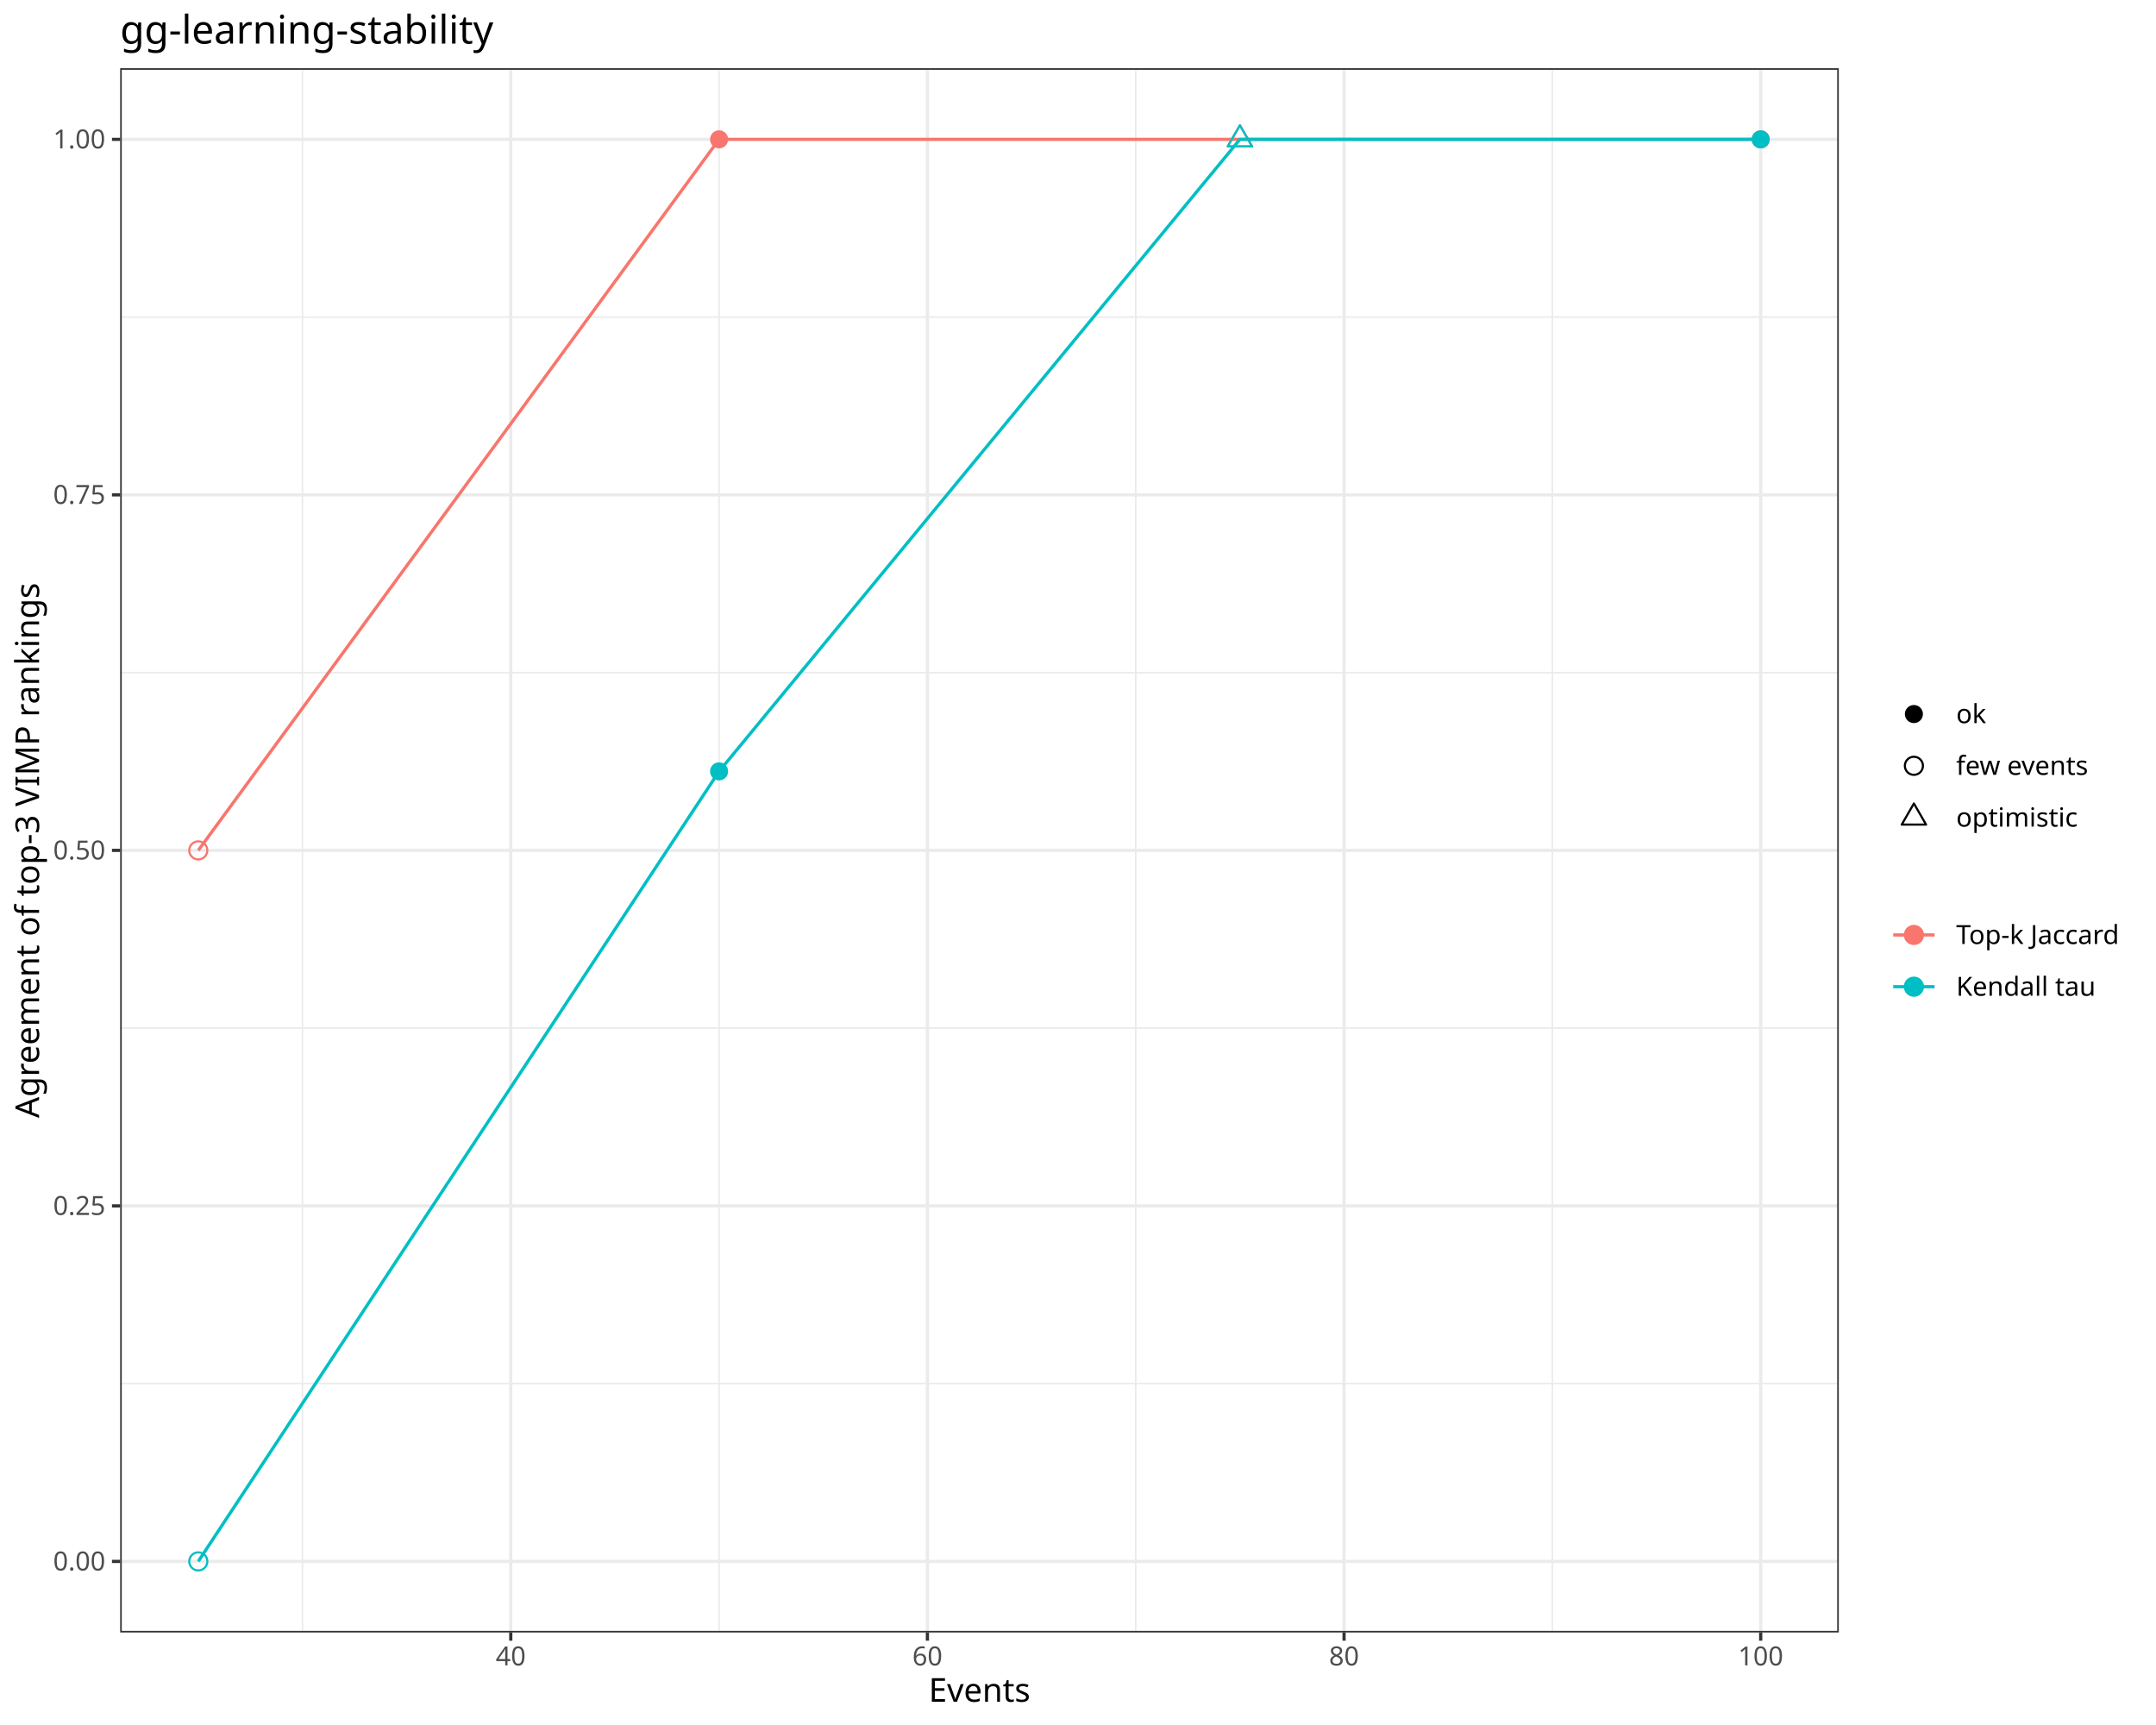
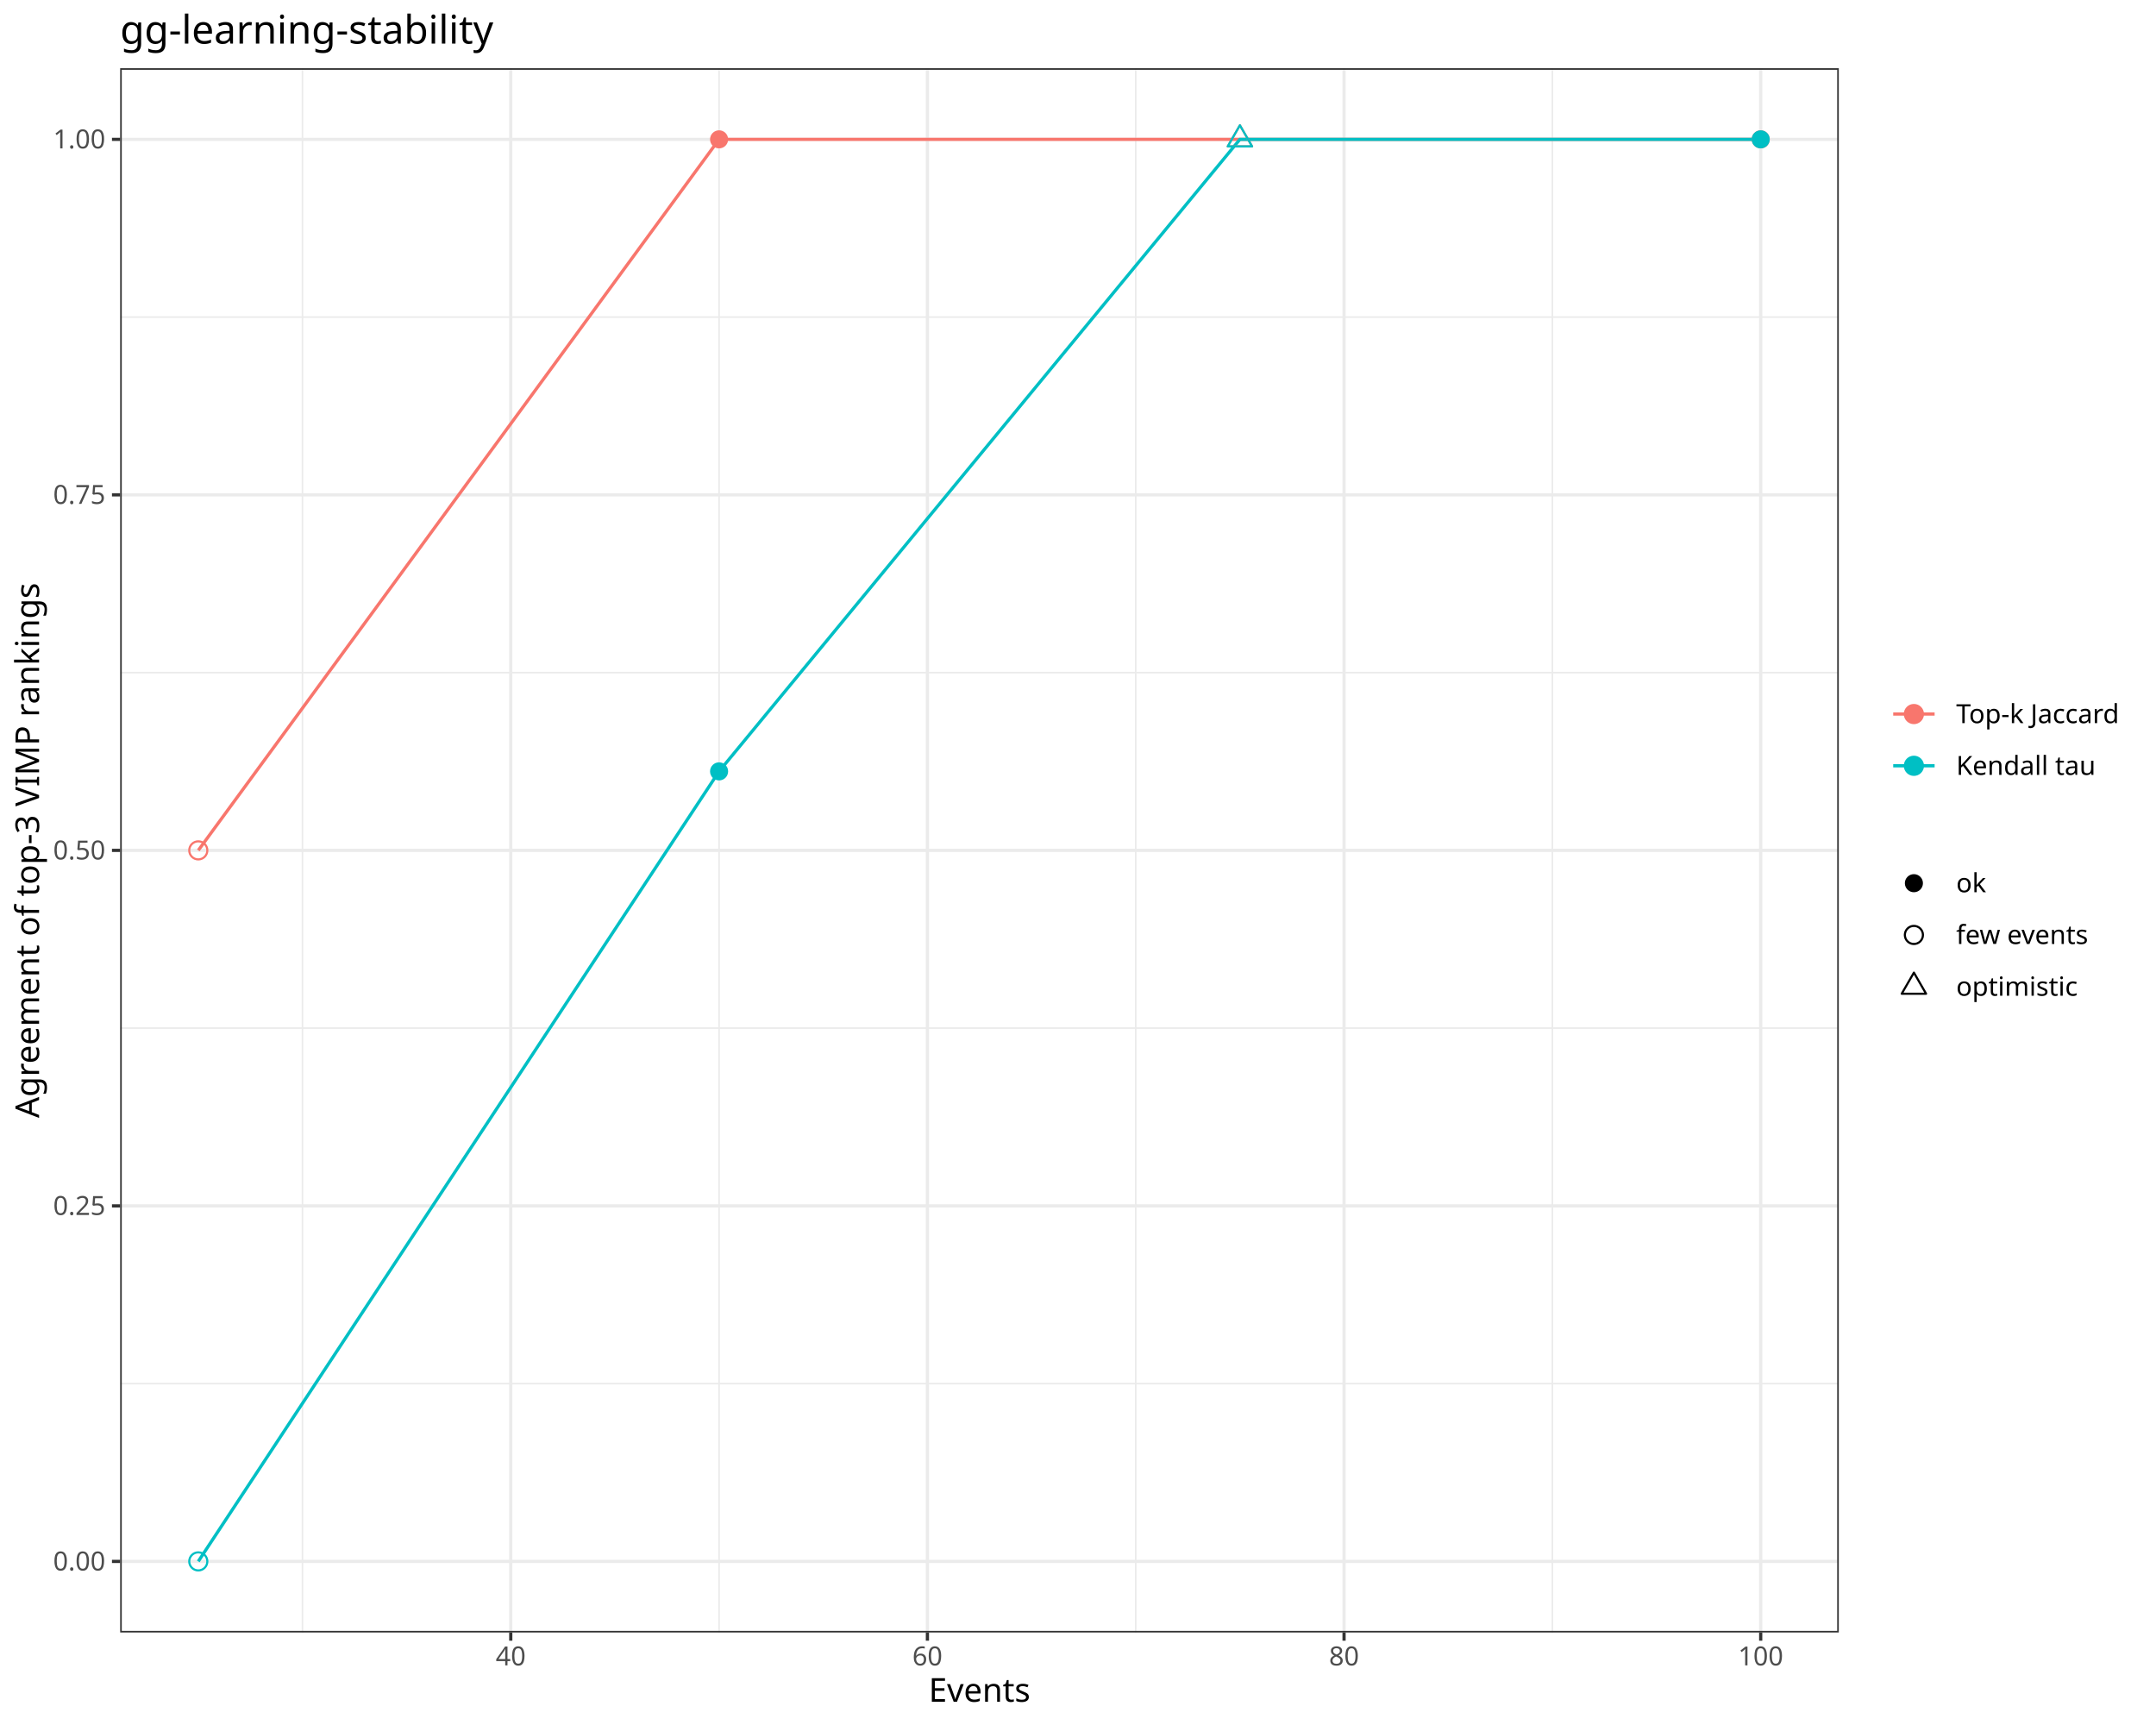
<svg xmlns="http://www.w3.org/2000/svg" class="svglite" data-engine-version="2.0" width="720.00pt" height="576.00pt" viewBox="0 0 720.00 576.00">
  <defs>
    <style type="text/css">
    .svglite line, .svglite polyline, .svglite polygon, .svglite path, .svglite rect, .svglite circle {
      fill: none;
      stroke: #000000;
      stroke-linecap: round;
      stroke-linejoin: round;
      stroke-miterlimit: 10.00;
    }
  </style>
  </defs>
  <rect width="100%" height="100%" style="stroke: none; fill: #FFFFFF;" />
  <defs>
    <clipPath id="cpMC4wMHw3MjAuMDB8MC4wMHw1NzYuMDA=">
      <rect x="0.00" y="0.00" width="720.00" height="576.00" />
    </clipPath>
  </defs>
  <g clip-path="url(#cpMC4wMHw3MjAuMDB8MC4wMHw1NzYuMDA=)">
    <rect x="0.00" y="0.00" width="720.00" height="576.00" style="stroke-width: 1.07; stroke: #FFFFFF; fill: #FFFFFF;" />
  </g>
  <defs>
    <clipPath id="cpNDAuMTN8NjE0LjA4fDIyLjc4fDU0NS4xMQ==">
      <rect x="40.13" y="22.78" width="573.94" height="522.33" />
    </clipPath>
  </defs>
  <g clip-path="url(#cpNDAuMTN8NjE0LjA4fDIyLjc4fDU0NS4xMQ==)">
    <rect x="40.13" y="22.78" width="573.94" height="522.33" style="stroke-width: 1.07; stroke: none; fill: #FFFFFF;" />
    <polyline points="40.13,462.01 614.08,462.01 " style="stroke-width: 0.53; stroke: #EBEBEB; stroke-linecap: butt;" />
    <polyline points="40.13,343.30 614.08,343.30 " style="stroke-width: 0.53; stroke: #EBEBEB; stroke-linecap: butt;" />
    <polyline points="40.13,224.59 614.08,224.59 " style="stroke-width: 0.53; stroke: #EBEBEB; stroke-linecap: butt;" />
    <polyline points="40.13,105.88 614.08,105.88 " style="stroke-width: 0.53; stroke: #EBEBEB; stroke-linecap: butt;" />
    <polyline points="101.01,545.11 101.01,22.78 " style="stroke-width: 0.53; stroke: #EBEBEB; stroke-linecap: butt;" />
    <polyline points="240.14,545.11 240.14,22.78 " style="stroke-width: 0.53; stroke: #EBEBEB; stroke-linecap: butt;" />
    <polyline points="379.28,545.11 379.28,22.78 " style="stroke-width: 0.53; stroke: #EBEBEB; stroke-linecap: butt;" />
    <polyline points="518.42,545.11 518.42,22.78 " style="stroke-width: 0.53; stroke: #EBEBEB; stroke-linecap: butt;" />
    <polyline points="40.13,521.37 614.08,521.37 " style="stroke-width: 1.07; stroke: #EBEBEB; stroke-linecap: butt;" />
    <polyline points="40.13,402.66 614.08,402.66 " style="stroke-width: 1.07; stroke: #EBEBEB; stroke-linecap: butt;" />
    <polyline points="40.13,283.95 614.08,283.95 " style="stroke-width: 1.07; stroke: #EBEBEB; stroke-linecap: butt;" />
    <polyline points="40.13,165.24 614.08,165.24 " style="stroke-width: 1.07; stroke: #EBEBEB; stroke-linecap: butt;" />
    <polyline points="40.13,46.53 614.08,46.53 " style="stroke-width: 1.07; stroke: #EBEBEB; stroke-linecap: butt;" />
    <polyline points="170.57,545.11 170.57,22.78 " style="stroke-width: 1.07; stroke: #EBEBEB; stroke-linecap: butt;" />
    <polyline points="309.71,545.11 309.71,22.78 " style="stroke-width: 1.07; stroke: #EBEBEB; stroke-linecap: butt;" />
    <polyline points="448.85,545.11 448.85,22.78 " style="stroke-width: 1.07; stroke: #EBEBEB; stroke-linecap: butt;" />
    <polyline points="587.99,545.11 587.99,22.78 " style="stroke-width: 1.07; stroke: #EBEBEB; stroke-linecap: butt;" />
    <polyline points="66.22,283.95 240.14,46.53 414.07,46.53 587.99,46.53 " style="stroke-width: 1.07; stroke: #F8766D; stroke-linecap: butt;" />
    <polyline points="66.22,521.37 240.14,257.57 414.07,46.53 587.99,46.53 " style="stroke-width: 1.07; stroke: #00BFC4; stroke-linecap: butt;" />
    <circle cx="66.22" cy="283.95" r="3.02" style="stroke-width: 0.71; stroke: #F8766D;" />
    <circle cx="240.14" cy="46.53" r="3.02" style="stroke-width: 0.71; stroke: none; fill: #F8766D;" />
    <polygon points="414.07,41.83 418.14,48.88 410.00,48.88 " style="stroke-width: 0.71; stroke: #F8766D; fill: none;" />
    <circle cx="587.99" cy="46.53" r="3.02" style="stroke-width: 0.71; stroke: none; fill: #F8766D;" />
    <circle cx="66.22" cy="521.37" r="3.02" style="stroke-width: 0.71; stroke: #00BFC4;" />
    <circle cx="240.14" cy="257.57" r="3.02" style="stroke-width: 0.71; stroke: none; fill: #00BFC4;" />
    <polygon points="414.07,41.83 418.14,48.88 410.00,48.88 " style="stroke-width: 0.71; stroke: #00BFC4; fill: none;" />
    <circle cx="587.99" cy="46.53" r="3.02" style="stroke-width: 0.71; stroke: none; fill: #00BFC4;" />
    <rect x="40.13" y="22.78" width="573.94" height="522.33" style="stroke-width: 1.07; stroke: #333333;" />
  </g>
  <g clip-path="url(#cpMC4wMHw3MjAuMDB8MC4wMHw1NzYuMDA=)">
    <text x="35.20" y="524.40" text-anchor="end" style="font-size: 8.80px; fill: #4D4D4D; font-family: sans;" textLength="17.13px" lengthAdjust="spacingAndGlyphs">0.00</text>
    <text x="35.20" y="405.69" text-anchor="end" style="font-size: 8.80px; fill: #4D4D4D; font-family: sans;" textLength="17.13px" lengthAdjust="spacingAndGlyphs">0.25</text>
    <text x="35.20" y="286.98" text-anchor="end" style="font-size: 8.80px; fill: #4D4D4D; font-family: sans;" textLength="17.13px" lengthAdjust="spacingAndGlyphs">0.50</text>
    <text x="35.20" y="168.26" text-anchor="end" style="font-size: 8.80px; fill: #4D4D4D; font-family: sans;" textLength="17.13px" lengthAdjust="spacingAndGlyphs">0.75</text>
    <text x="35.20" y="49.55" text-anchor="end" style="font-size: 8.80px; fill: #4D4D4D; font-family: sans;" textLength="17.13px" lengthAdjust="spacingAndGlyphs">1.00</text>
    <polyline points="37.39,521.37 40.13,521.37 " style="stroke-width: 1.07; stroke: #333333; stroke-linecap: butt;" />
    <polyline points="37.39,402.66 40.13,402.66 " style="stroke-width: 1.07; stroke: #333333; stroke-linecap: butt;" />
    <polyline points="37.39,283.95 40.13,283.95 " style="stroke-width: 1.07; stroke: #333333; stroke-linecap: butt;" />
    <polyline points="37.39,165.24 40.13,165.24 " style="stroke-width: 1.07; stroke: #333333; stroke-linecap: butt;" />
    <polyline points="37.39,46.53 40.13,46.53 " style="stroke-width: 1.07; stroke: #333333; stroke-linecap: butt;" />
    <polyline points="170.57,547.85 170.57,545.11 " style="stroke-width: 1.07; stroke: #333333; stroke-linecap: butt;" />
    <polyline points="309.71,547.85 309.71,545.11 " style="stroke-width: 1.07; stroke: #333333; stroke-linecap: butt;" />
    <polyline points="448.85,547.85 448.85,545.11 " style="stroke-width: 1.07; stroke: #333333; stroke-linecap: butt;" />
    <polyline points="587.99,547.85 587.99,545.11 " style="stroke-width: 1.07; stroke: #333333; stroke-linecap: butt;" />
    <text x="170.57" y="556.10" text-anchor="middle" style="font-size: 8.80px; fill: #4D4D4D; font-family: sans;" textLength="9.79px" lengthAdjust="spacingAndGlyphs">40</text>
    <text x="309.71" y="556.10" text-anchor="middle" style="font-size: 8.80px; fill: #4D4D4D; font-family: sans;" textLength="9.79px" lengthAdjust="spacingAndGlyphs">60</text>
    <text x="448.85" y="556.10" text-anchor="middle" style="font-size: 8.80px; fill: #4D4D4D; font-family: sans;" textLength="9.79px" lengthAdjust="spacingAndGlyphs">80</text>
    <text x="587.99" y="556.10" text-anchor="middle" style="font-size: 8.80px; fill: #4D4D4D; font-family: sans;" textLength="14.68px" lengthAdjust="spacingAndGlyphs">100</text>
    <text x="327.10" y="568.24" text-anchor="middle" style="font-size: 11.00px; font-family: sans;" textLength="33.64px" lengthAdjust="spacingAndGlyphs">Events</text>
    <text transform="translate(13.05,283.95) rotate(-90)" text-anchor="middle" style="font-size: 11.00px; font-family: sans;" textLength="168.78px" lengthAdjust="spacingAndGlyphs">Agreement of top-3 VIMP rankings</text>
-     <rect x="625.03" y="224.31" width="75.79" height="62.80" style="stroke-width: 1.07; stroke: none; fill: #FFFFFF;" />
+     <rect x="625.03" y="224.31" width="89.49" height="45.52" style="stroke-width: 1.07; stroke: none; fill: #FFFFFF;" />
    <rect x="630.51" y="229.79" width="17.28" height="17.28" style="stroke-width: 1.07; stroke: none; fill: #FFFFFF;" />
-     <circle cx="639.15" cy="238.43" r="3.02" style="stroke-width: 0.71; stroke: none; fill: #000000;" />
+     <line x1="632.24" y1="238.43" x2="646.07" y2="238.43" style="stroke-width: 1.07; stroke: #F8766D; stroke-linecap: butt;" />
+     <circle cx="639.15" cy="238.43" r="3.02" style="stroke-width: 0.71; stroke: #F8766D; fill: #F8766D;" />
    <rect x="630.51" y="247.07" width="17.28" height="17.28" style="stroke-width: 1.07; stroke: none; fill: #FFFFFF;" />
-     <circle cx="639.15" cy="255.71" r="3.02" style="stroke-width: 0.71;" />
-     <rect x="630.51" y="264.35" width="17.28" height="17.28" style="stroke-width: 1.07; stroke: none; fill: #FFFFFF;" />
-     <polygon points="639.15,268.29 643.22,275.34 635.08,275.34 " style="stroke-width: 0.71; fill: none;" />
-     <text x="653.27" y="241.46" style="font-size: 8.80px; font-family: sans;" textLength="9.30px" lengthAdjust="spacingAndGlyphs">ok</text>
-     <text x="653.27" y="258.74" style="font-size: 8.80px; font-family: sans;" textLength="42.08px" lengthAdjust="spacingAndGlyphs">few events</text>
-     <text x="653.27" y="276.02" style="font-size: 8.80px; font-family: sans;" textLength="36.68px" lengthAdjust="spacingAndGlyphs">optimistic</text>
-     <rect x="625.03" y="298.07" width="89.49" height="45.52" style="stroke-width: 1.07; stroke: none; fill: #FFFFFF;" />
+     <line x1="632.24" y1="255.71" x2="646.07" y2="255.71" style="stroke-width: 1.07; stroke: #00BFC4; stroke-linecap: butt;" />
+     <circle cx="639.15" cy="255.71" r="3.02" style="stroke-width: 0.71; stroke: #00BFC4; fill: #00BFC4;" />
+     <text x="653.27" y="241.46" style="font-size: 8.80px; font-family: sans;" textLength="55.77px" lengthAdjust="spacingAndGlyphs">Top-k Jaccard</text>
+     <text x="653.27" y="258.74" style="font-size: 8.80px; font-family: sans;" textLength="44.04px" lengthAdjust="spacingAndGlyphs">Kendall tau</text>
+     <rect x="625.03" y="280.79" width="75.79" height="62.80" style="stroke-width: 1.07; stroke: none; fill: #FFFFFF;" />
+     <rect x="630.51" y="286.27" width="17.28" height="17.28" style="stroke-width: 1.07; stroke: none; fill: #FFFFFF;" />
+     <circle cx="639.15" cy="294.91" r="3.02" style="stroke-width: 0.71; stroke: none; fill: #000000;" />
    <rect x="630.51" y="303.55" width="17.28" height="17.28" style="stroke-width: 1.07; stroke: none; fill: #FFFFFF;" />
-     <line x1="632.24" y1="312.19" x2="646.07" y2="312.19" style="stroke-width: 1.07; stroke: #F8766D; stroke-linecap: butt;" />
-     <circle cx="639.15" cy="312.19" r="3.02" style="stroke-width: 0.71; stroke: #F8766D; fill: #F8766D;" />
+     <circle cx="639.15" cy="312.19" r="3.02" style="stroke-width: 0.71;" />
    <rect x="630.51" y="320.83" width="17.28" height="17.28" style="stroke-width: 1.07; stroke: none; fill: #FFFFFF;" />
-     <line x1="632.24" y1="329.47" x2="646.07" y2="329.47" style="stroke-width: 1.07; stroke: #00BFC4; stroke-linecap: butt;" />
-     <circle cx="639.15" cy="329.47" r="3.02" style="stroke-width: 0.71; stroke: #00BFC4; fill: #00BFC4;" />
-     <text x="653.27" y="315.21" style="font-size: 8.80px; font-family: sans;" textLength="55.77px" lengthAdjust="spacingAndGlyphs">Top-k Jaccard</text>
-     <text x="653.27" y="332.49" style="font-size: 8.80px; font-family: sans;" textLength="44.04px" lengthAdjust="spacingAndGlyphs">Kendall tau</text>
+     <polygon points="639.15,324.77 643.22,331.82 635.08,331.82 " style="stroke-width: 0.71; fill: none;" />
+     <text x="653.27" y="297.93" style="font-size: 8.80px; font-family: sans;" textLength="9.30px" lengthAdjust="spacingAndGlyphs">ok</text>
+     <text x="653.27" y="315.21" style="font-size: 8.80px; font-family: sans;" textLength="42.08px" lengthAdjust="spacingAndGlyphs">few events</text>
+     <text x="653.27" y="332.49" style="font-size: 8.80px; font-family: sans;" textLength="36.68px" lengthAdjust="spacingAndGlyphs">optimistic</text>
    <text x="40.13" y="14.56" style="font-size: 13.20px; font-family: sans;" textLength="114.46px" lengthAdjust="spacingAndGlyphs">gg-learning-stability</text>
  </g>
</svg>
